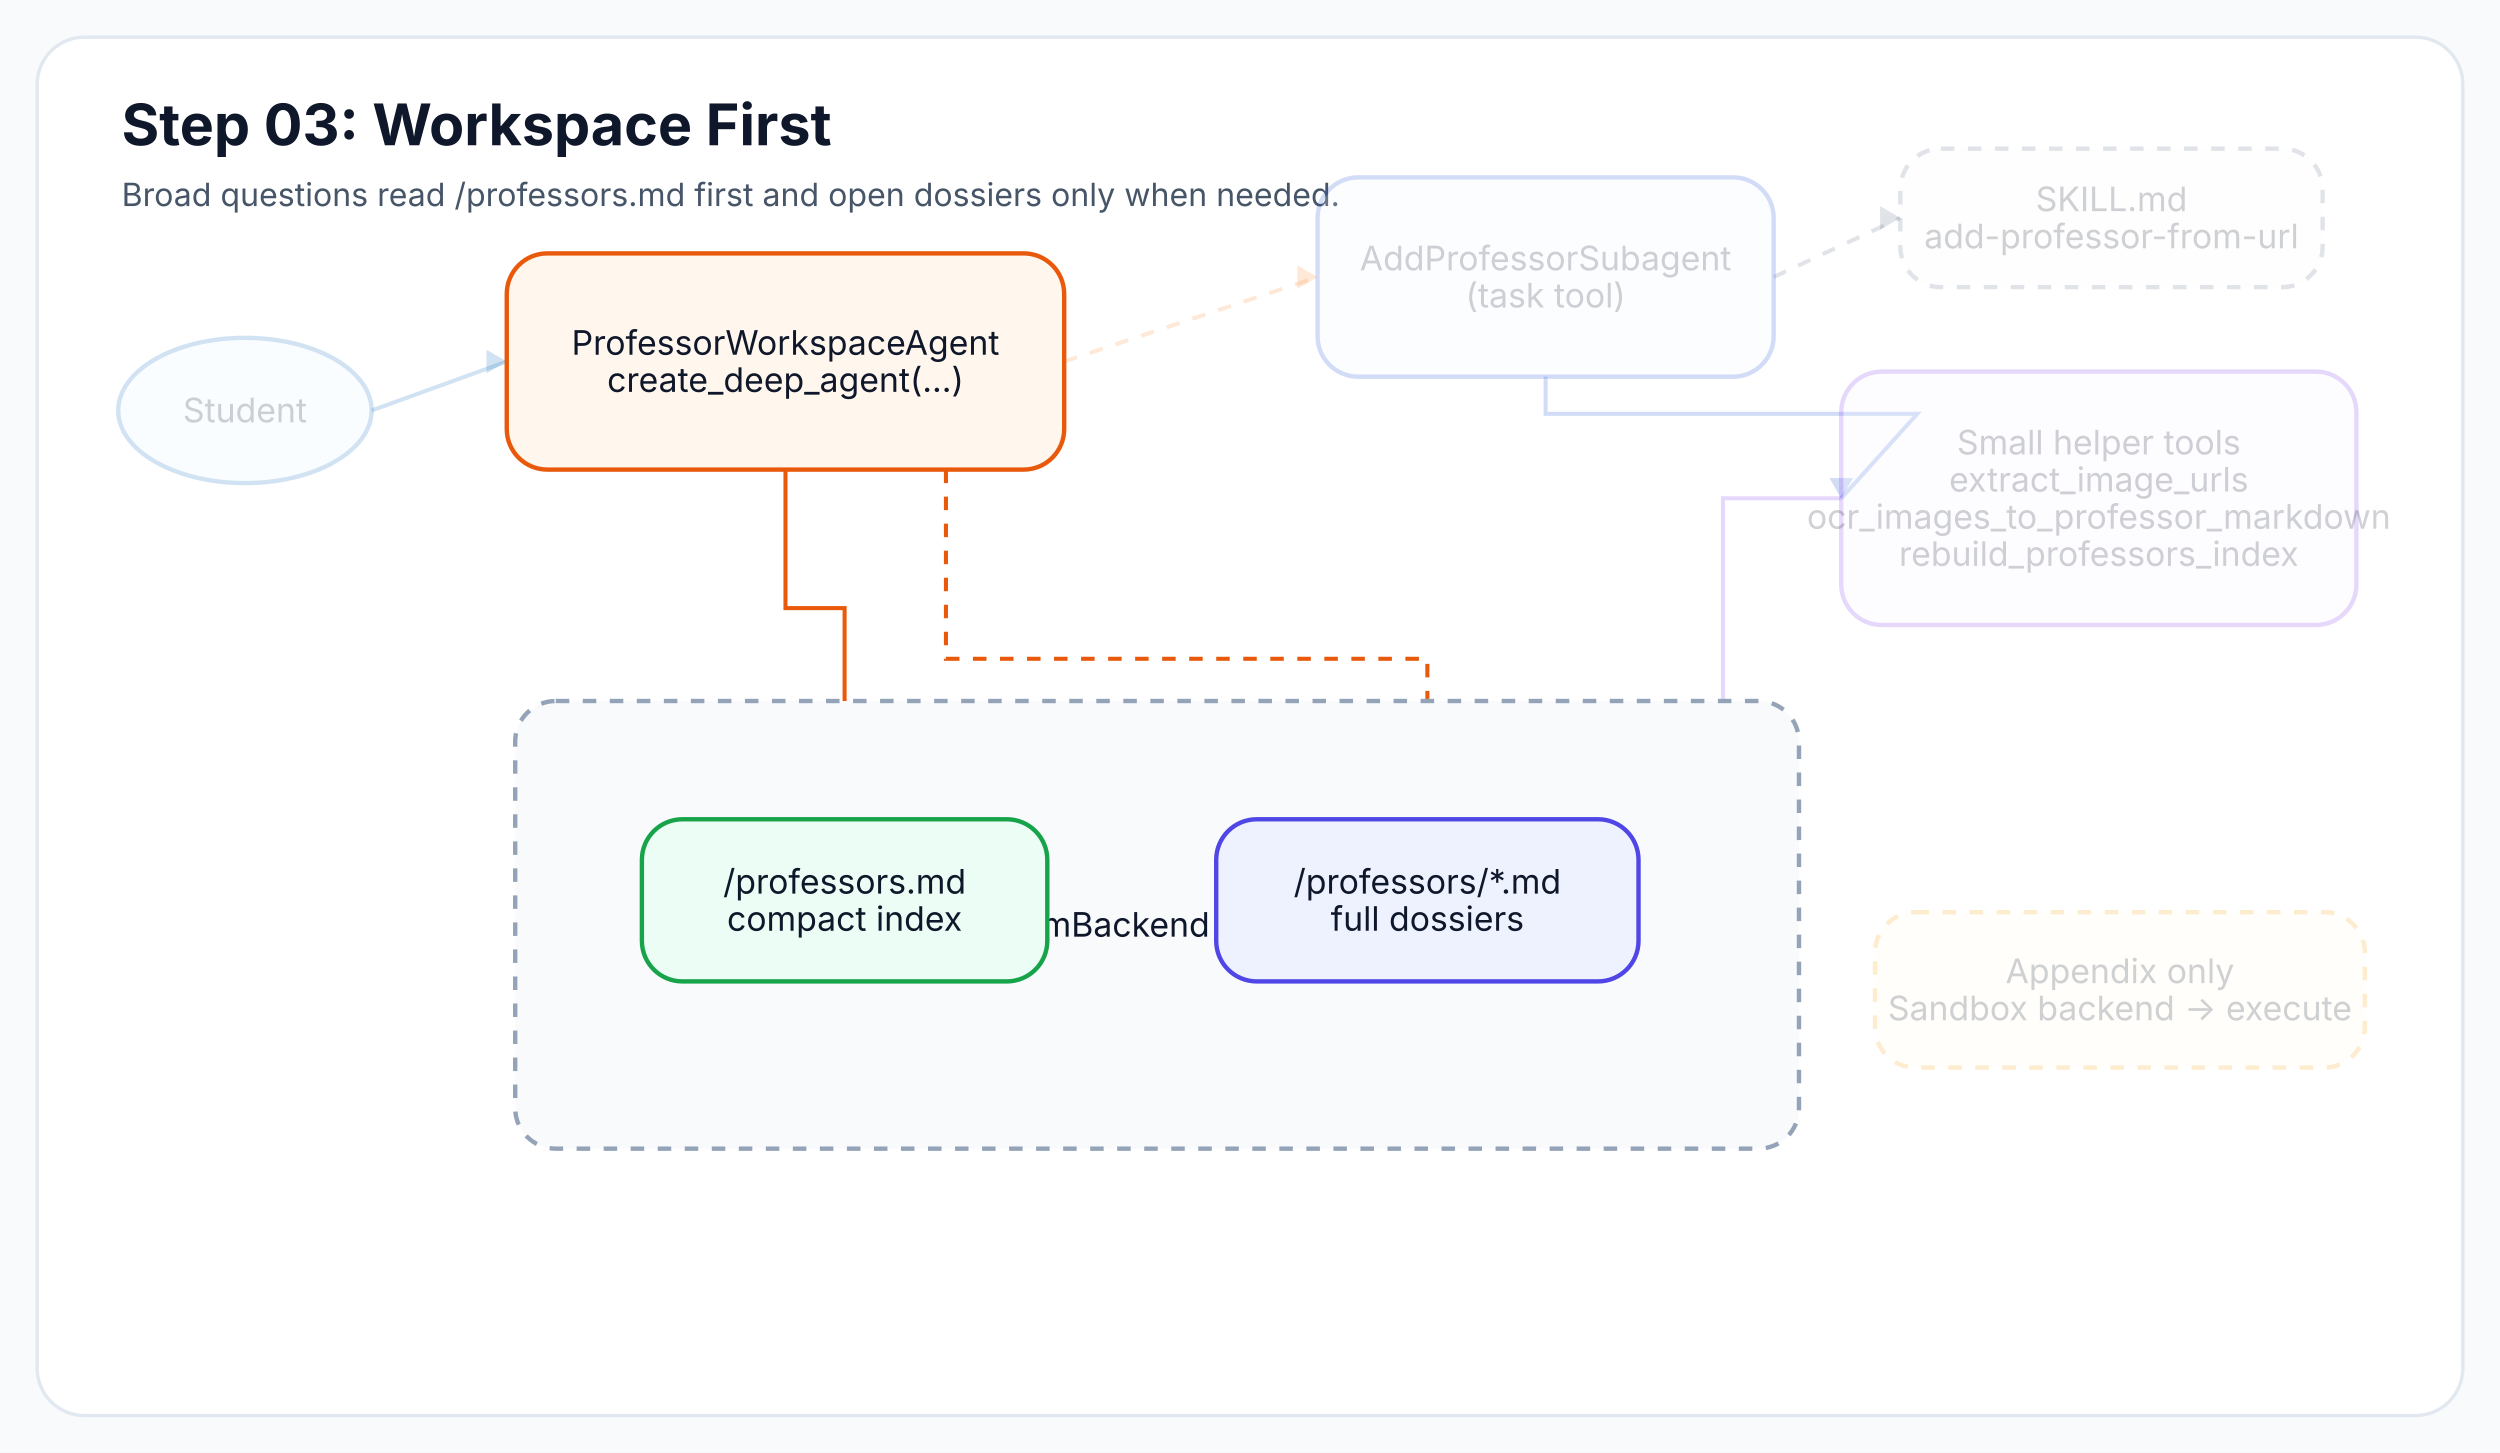
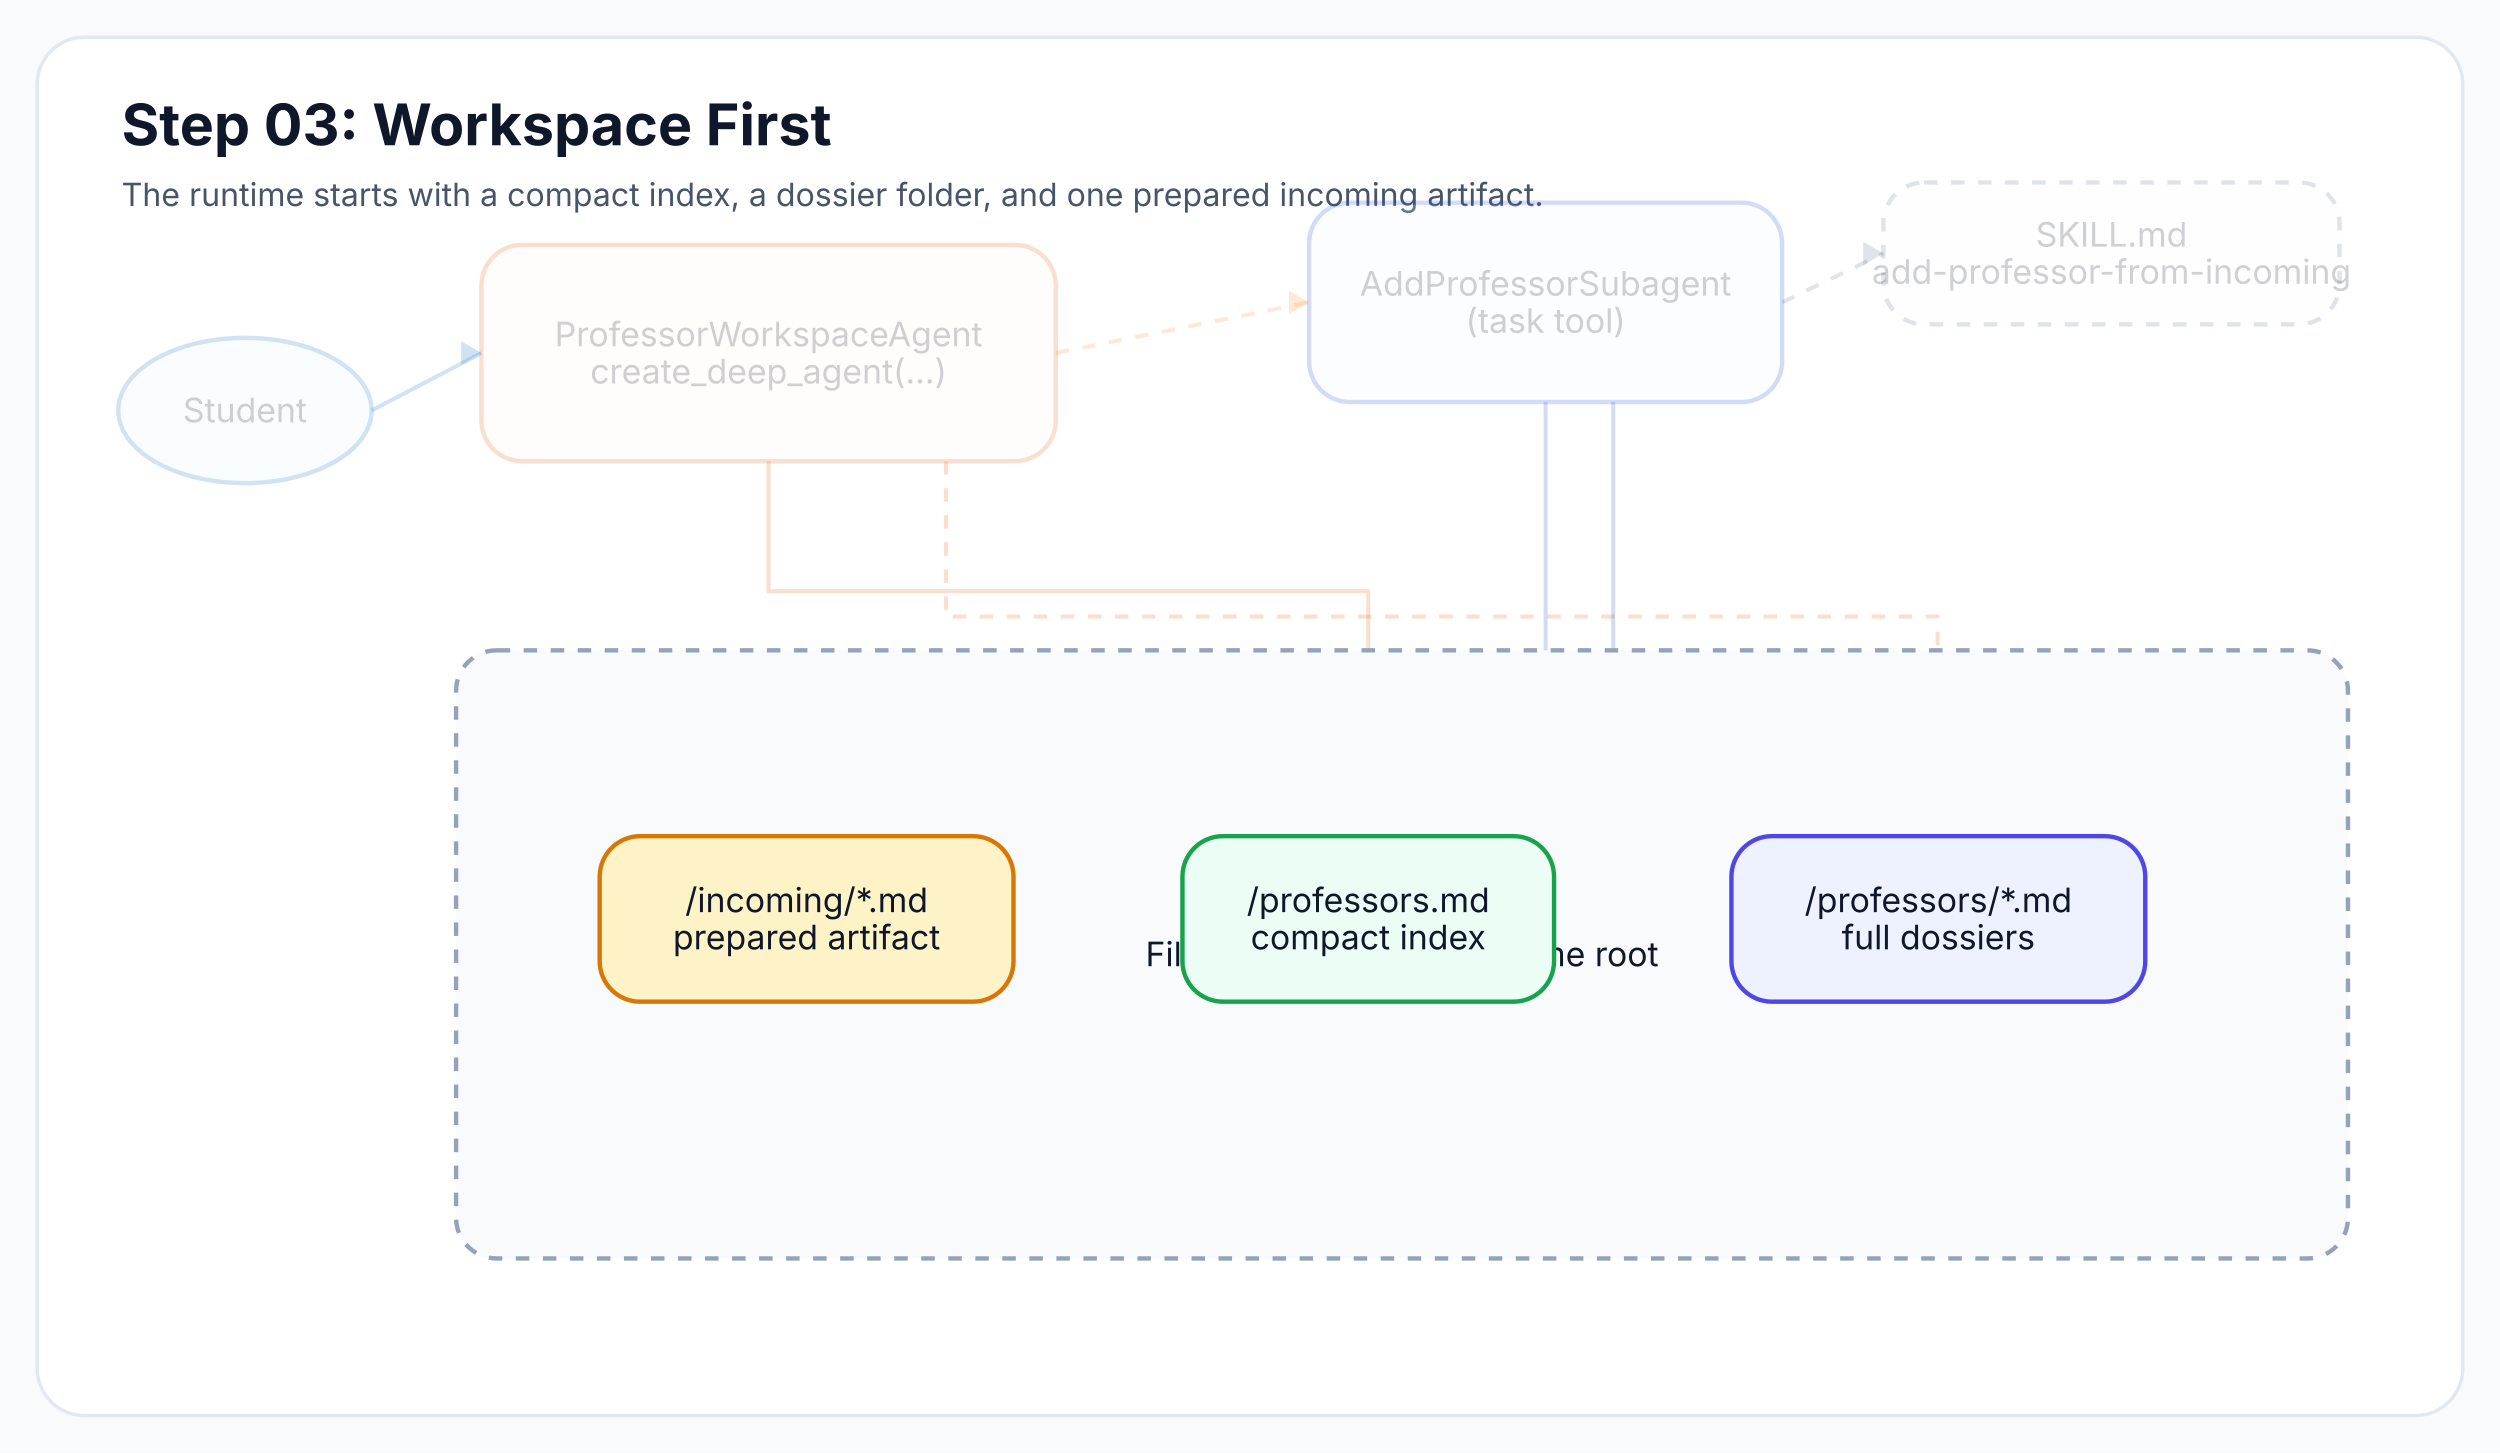
<svg xmlns="http://www.w3.org/2000/svg" width="1480" height="860" viewBox="0 0 1480 860">
  <rect x="0" y="0" width="100%" height="100%" fill="#f8fafc" />
  <rect x="22" y="22" width="1436" height="816" rx="28" fill="#ffffff" stroke="#e2e8f0" stroke-width="2" />
  <text x="72" y="86" font-family="Inter, Arial, sans-serif" font-size="34" font-weight="700" fill="#0f172a">Step 03: Workspace First</text>
-   <text x="72" y="122" font-family="Inter, Arial, sans-serif" font-size="19" fill="#475569">Broad questions read /professors.md first and open dossiers only when needed.</text>
-   <path d="M 220 243.0 L 300 214.0" fill="none" stroke="#1971c2" stroke-width="2.4" opacity="0.2" />
-   <polygon points="300,214.0 288,207.0 288,221.0" fill="#1971c2" opacity="0.2" />
-   <path d="M 465.0 278 L 465.0 360 L 500.0 360 L 500.0 485" fill="none" stroke="#e8590c" stroke-width="2.4" opacity="1.0" />
-   <polygon points="500.0,485 493.0,473 507.0,473" fill="#e8590c" opacity="1.0" />
-   <path d="M 560 278 L 560 390 L 845 390 L 845.0 485" fill="none" stroke="#e8590c" stroke-width="2.4" stroke-dasharray="8 8" opacity="1.0" />
-   <polygon points="845.0,485 838.0,473 852.0,473" fill="#e8590c" opacity="1.0" />
-   <path d="M 630 214.0 L 780 164.0" fill="none" stroke="#fb923c" stroke-width="2.4" stroke-dasharray="8 8" opacity="0.2" />
-   <polygon points="780,164.0 768,157.0 768,171.0" fill="#fb923c" opacity="0.2" />
-   <path d="M 1050 164.0 L 1125 129.0" fill="none" stroke="#64748b" stroke-width="2.4" stroke-dasharray="8 8" opacity="0.2" />
-   <polygon points="1125,129.0 1113,122.0 1113,136.0" fill="#64748b" opacity="0.2" />
-   <path d="M 915.0 223 L 915.0 245 L 1135 245 L 1090 295.0" fill="none" stroke="#1d4ed8" stroke-width="2.4" opacity="0.2" />
-   <polygon points="1090,295.0 1083,283.0 1097,283.0" fill="#1d4ed8" opacity="0.2" />
-   <path d="M 1090 295.0 L 1020 295 L 1020 533 L 970 533.0" fill="none" stroke="#7c3aed" stroke-width="2.4" opacity="0.2" />
-   <polygon points="970,533.0 982,526.0 982,540.0" fill="#7c3aed" opacity="0.2" />
-   <path d="M 720 533.0 L 620 533.0" fill="none" stroke="#16a34a" stroke-width="2.4" stroke-dasharray="8 8" opacity="0.2" />
-   <polygon points="620,533.0 632,526.0 632,540.0" fill="#16a34a" opacity="0.2" />
+   <text x="72" y="122" font-family="Inter, Arial, sans-serif" font-size="19" fill="#475569">The runtime starts with a compact index, a dossier folder, and one prepared incoming artifact.</text>
+   <path d="M 220 243.0 L 285 209.0" fill="none" stroke="#1971c2" stroke-width="2.4" opacity="0.2" />
+   <polygon points="285,209.0 273,202.0 273,216.0" fill="#1971c2" opacity="0.2" />
+   <path d="M 455.0 273 L 455.0 350 L 810.0 350 L 810.0 495" fill="none" stroke="#e8590c" stroke-width="2.4" opacity="0.2" />
+   <polygon points="810.0,495 803.0,483 817.0,483" fill="#e8590c" opacity="0.2" />
+   <path d="M 560 273 L 560 365 L 1147 365 L 1147.5 495" fill="none" stroke="#e8590c" stroke-width="2.4" stroke-dasharray="8 8" opacity="0.2" />
+   <polygon points="1147.5,495 1140.5,483 1154.5,483" fill="#e8590c" opacity="0.2" />
+   <path d="M 625 209.0 L 775 179.0" fill="none" stroke="#fb923c" stroke-width="2.4" stroke-dasharray="8 8" opacity="0.2" />
+   <polygon points="775,179.0 763,172.0 763,186.0" fill="#fb923c" opacity="0.2" />
+   <path d="M 1055 179.0 L 1115 150.0" fill="none" stroke="#64748b" stroke-width="2.4" stroke-dasharray="8 8" opacity="0.2" />
+   <polygon points="1115,150.0 1103,143.0 1103,157.0" fill="#64748b" opacity="0.2" />
+   <path d="M 915.0 238 L 915.0 430 L 477.5 430 L 477.5 495" fill="none" stroke="#1d4ed8" stroke-width="2.4" opacity="0.2" />
+   <polygon points="477.5,495 470.5,483 484.5,483" fill="#1d4ed8" opacity="0.2" />
+   <path d="M 955 238 L 955 430 L 1147 430 L 1147.5 495" fill="none" stroke="#1d4ed8" stroke-width="2.4" opacity="0.2" />
+   <polygon points="1147.5,495 1140.5,483 1154.5,483" fill="#1d4ed8" opacity="0.2" />
+   <path d="M 1025 544.0 L 920 544.0" fill="none" stroke="#16a34a" stroke-width="2.4" stroke-dasharray="8 8" opacity="0.2" />
+   <polygon points="920,544.0 932,537.0 932,551.0" fill="#16a34a" opacity="0.2" />
  <ellipse cx="145.0" cy="243.0" rx="75.0" ry="43.0" fill="#e7f5ff" stroke="#1971c2" stroke-width="2.6" opacity="0.2" />
  <text x="145.0" y="250.0" text-anchor="middle" font-family="Inter, Arial, sans-serif" font-size="20" fill="#0f172a" opacity="0.2">Student</text>
-   <rect x="300" y="150" width="330" height="128" rx="24" fill="#fff7ed" stroke="#e8590c" stroke-width="2.6" opacity="1.0" />
-   <text x="465.0" y="210.0" text-anchor="middle" font-family="Inter, Arial, sans-serif" font-size="20" fill="#0f172a" opacity="1.0">ProfessorWorkspaceAgent</text>
-   <text x="465.0" y="232.0" text-anchor="middle" font-family="Inter, Arial, sans-serif" font-size="20" fill="#0f172a" opacity="1.0">create_deep_agent(...)</text>
-   <rect x="780" y="105" width="270" height="118" rx="24" fill="#eff6ff" stroke="#1d4ed8" stroke-width="2.6" opacity="0.2" />
-   <text x="915.0" y="160.0" text-anchor="middle" font-family="Inter, Arial, sans-serif" font-size="20" fill="#0f172a" opacity="0.2">AddProfessorSubagent</text>
-   <text x="915.0" y="182.0" text-anchor="middle" font-family="Inter, Arial, sans-serif" font-size="20" fill="#0f172a" opacity="0.2">(task tool)</text>
-   <rect x="1125" y="88" width="250" height="82" rx="24" fill="#f8fafc" stroke="#64748b" stroke-width="2.6" stroke-dasharray="8 8" opacity="0.2" />
-   <text x="1250.0" y="125.0" text-anchor="middle" font-family="Inter, Arial, sans-serif" font-size="20" fill="#0f172a" opacity="0.2">SKILL.md</text>
-   <text x="1250.0" y="147.0" text-anchor="middle" font-family="Inter, Arial, sans-serif" font-size="20" fill="#0f172a" opacity="0.2">add-professor-from-url</text>
-   <rect x="1090" y="220" width="305" height="150" rx="24" fill="#f5f3ff" stroke="#7c3aed" stroke-width="2.6" opacity="0.2" />
-   <text x="1242.5" y="269.0" text-anchor="middle" font-family="Inter, Arial, sans-serif" font-size="20" fill="#0f172a" opacity="0.2">Small helper tools</text>
-   <text x="1242.5" y="291.0" text-anchor="middle" font-family="Inter, Arial, sans-serif" font-size="20" fill="#0f172a" opacity="0.2">extract_image_urls</text>
-   <text x="1242.5" y="313.0" text-anchor="middle" font-family="Inter, Arial, sans-serif" font-size="20" fill="#0f172a" opacity="0.2">ocr_images_to_professor_markdown</text>
-   <text x="1242.5" y="335.0" text-anchor="middle" font-family="Inter, Arial, sans-serif" font-size="20" fill="#0f172a" opacity="0.2">rebuild_professors_index</text>
-   <rect x="305" y="415" width="760" height="265" rx="24" fill="#f8fafc" stroke="#94a3b8" stroke-width="2.6" stroke-dasharray="8 8" opacity="1.0" />
-   <text x="685.0" y="554.5" text-anchor="middle" font-family="Inter, Arial, sans-serif" font-size="20" fill="#0f172a" opacity="1.0">FilesystemBackend runtime root</text>
-   <rect x="380" y="485" width="240" height="96" rx="24" fill="#ecfdf5" stroke="#16a34a" stroke-width="2.6" opacity="1.0" />
-   <text x="500.0" y="529.0" text-anchor="middle" font-family="Inter, Arial, sans-serif" font-size="20" fill="#0f172a" opacity="1.0">/professors.md</text>
-   <text x="500.0" y="551.0" text-anchor="middle" font-family="Inter, Arial, sans-serif" font-size="20" fill="#0f172a" opacity="1.0">compact index</text>
-   <rect x="720" y="485" width="250" height="96" rx="24" fill="#eef2ff" stroke="#4f46e5" stroke-width="2.6" opacity="1.0" />
-   <text x="845.0" y="529.0" text-anchor="middle" font-family="Inter, Arial, sans-serif" font-size="20" fill="#0f172a" opacity="1.0">/professors/*.md</text>
-   <text x="845.0" y="551.0" text-anchor="middle" font-family="Inter, Arial, sans-serif" font-size="20" fill="#0f172a" opacity="1.0">full dossiers</text>
-   <rect x="1110" y="540" width="290" height="92" rx="24" fill="#fffbeb" stroke="#f59e0b" stroke-width="2.6" stroke-dasharray="8 8" opacity="0.2" />
-   <text x="1255.0" y="582.0" text-anchor="middle" font-family="Inter, Arial, sans-serif" font-size="20" fill="#0f172a" opacity="0.2">Appendix only</text>
-   <text x="1255.0" y="604.0" text-anchor="middle" font-family="Inter, Arial, sans-serif" font-size="20" fill="#0f172a" opacity="0.2">Sandbox backend -&gt; execute</text>
+   <rect x="285" y="145" width="340" height="128" rx="24" fill="#fff7ed" stroke="#e8590c" stroke-width="2.6" opacity="0.2" />
+   <text x="455.0" y="205.0" text-anchor="middle" font-family="Inter, Arial, sans-serif" font-size="20" fill="#0f172a" opacity="0.2">ProfessorWorkspaceAgent</text>
+   <text x="455.0" y="227.0" text-anchor="middle" font-family="Inter, Arial, sans-serif" font-size="20" fill="#0f172a" opacity="0.2">create_deep_agent(...)</text>
+   <rect x="775" y="120" width="280" height="118" rx="24" fill="#eff6ff" stroke="#1d4ed8" stroke-width="2.6" opacity="0.2" />
+   <text x="915.0" y="175.0" text-anchor="middle" font-family="Inter, Arial, sans-serif" font-size="20" fill="#0f172a" opacity="0.2">AddProfessorSubagent</text>
+   <text x="915.0" y="197.0" text-anchor="middle" font-family="Inter, Arial, sans-serif" font-size="20" fill="#0f172a" opacity="0.2">(task tool)</text>
+   <rect x="1115" y="108" width="270" height="84" rx="24" fill="#f8fafc" stroke="#64748b" stroke-width="2.6" stroke-dasharray="8 8" opacity="0.2" />
+   <text x="1250.0" y="146.0" text-anchor="middle" font-family="Inter, Arial, sans-serif" font-size="20" fill="#0f172a" opacity="0.2">SKILL.md</text>
+   <text x="1250.0" y="168.0" text-anchor="middle" font-family="Inter, Arial, sans-serif" font-size="20" fill="#0f172a" opacity="0.2">add-professor-from-incoming</text>
+   <rect x="270" y="385" width="1120" height="360" rx="24" fill="#f8fafc" stroke="#94a3b8" stroke-width="2.6" stroke-dasharray="8 8" opacity="1.0" />
+   <text x="830.0" y="572.0" text-anchor="middle" font-family="Inter, Arial, sans-serif" font-size="20" fill="#0f172a" opacity="1.0">FilesystemBackend runtime root</text>
+   <rect x="355" y="495" width="245" height="98" rx="24" fill="#fef3c7" stroke="#d97706" stroke-width="2.6" opacity="1.0" />
+   <text x="477.5" y="540.0" text-anchor="middle" font-family="Inter, Arial, sans-serif" font-size="20" fill="#0f172a" opacity="1.0">/incoming/*.md</text>
+   <text x="477.5" y="562.0" text-anchor="middle" font-family="Inter, Arial, sans-serif" font-size="20" fill="#0f172a" opacity="1.0">prepared artifact</text>
+   <rect x="700" y="495" width="220" height="98" rx="24" fill="#ecfdf5" stroke="#16a34a" stroke-width="2.6" opacity="1.0" />
+   <text x="810.0" y="540.0" text-anchor="middle" font-family="Inter, Arial, sans-serif" font-size="20" fill="#0f172a" opacity="1.0">/professors.md</text>
+   <text x="810.0" y="562.0" text-anchor="middle" font-family="Inter, Arial, sans-serif" font-size="20" fill="#0f172a" opacity="1.0">compact index</text>
+   <rect x="1025" y="495" width="245" height="98" rx="24" fill="#eef2ff" stroke="#4f46e5" stroke-width="2.6" opacity="1.0" />
+   <text x="1147.5" y="540.0" text-anchor="middle" font-family="Inter, Arial, sans-serif" font-size="20" fill="#0f172a" opacity="1.0">/professors/*.md</text>
+   <text x="1147.5" y="562.0" text-anchor="middle" font-family="Inter, Arial, sans-serif" font-size="20" fill="#0f172a" opacity="1.0">full dossiers</text>
</svg>
